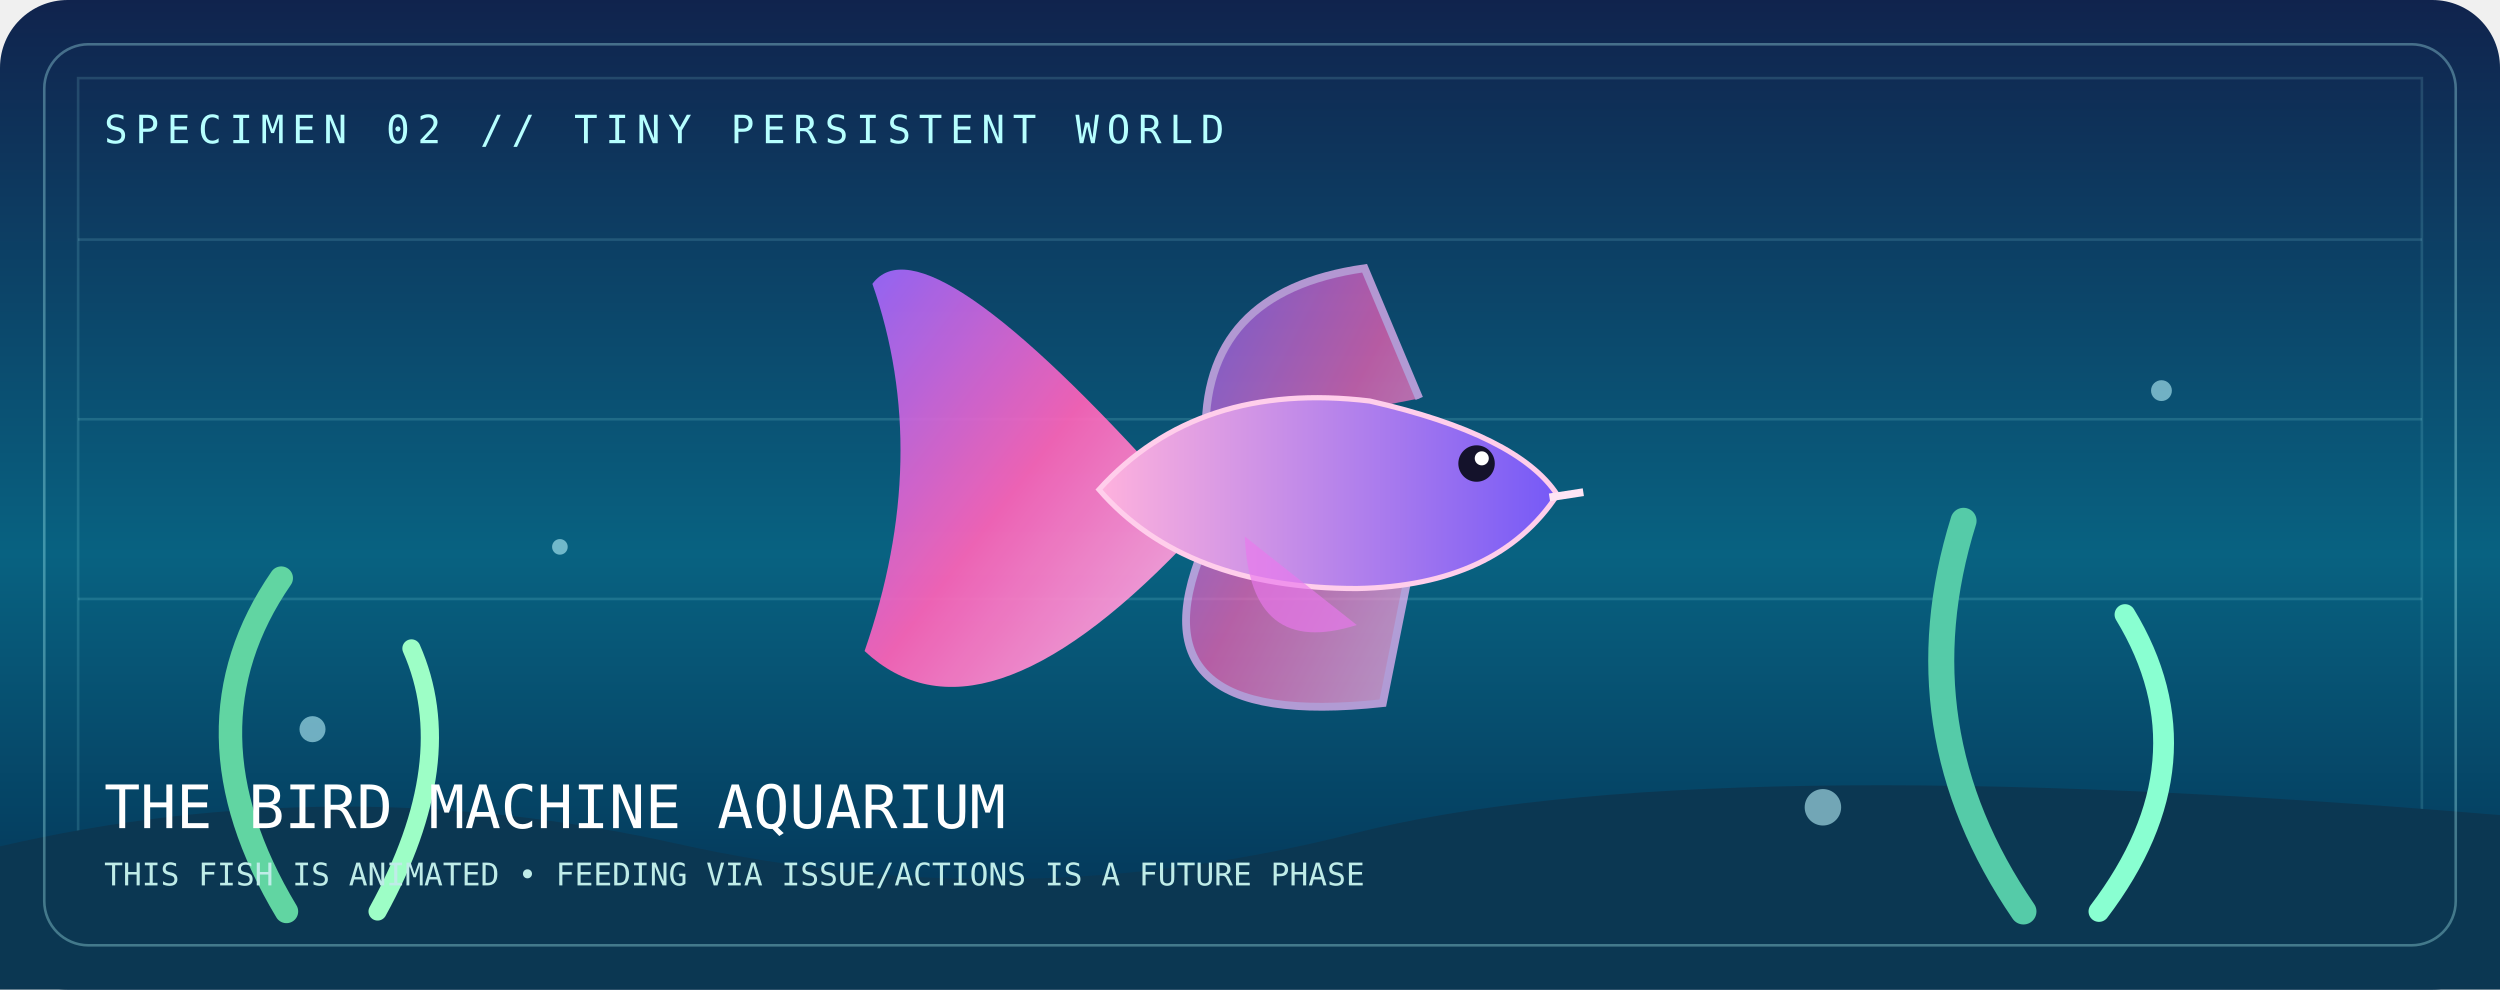
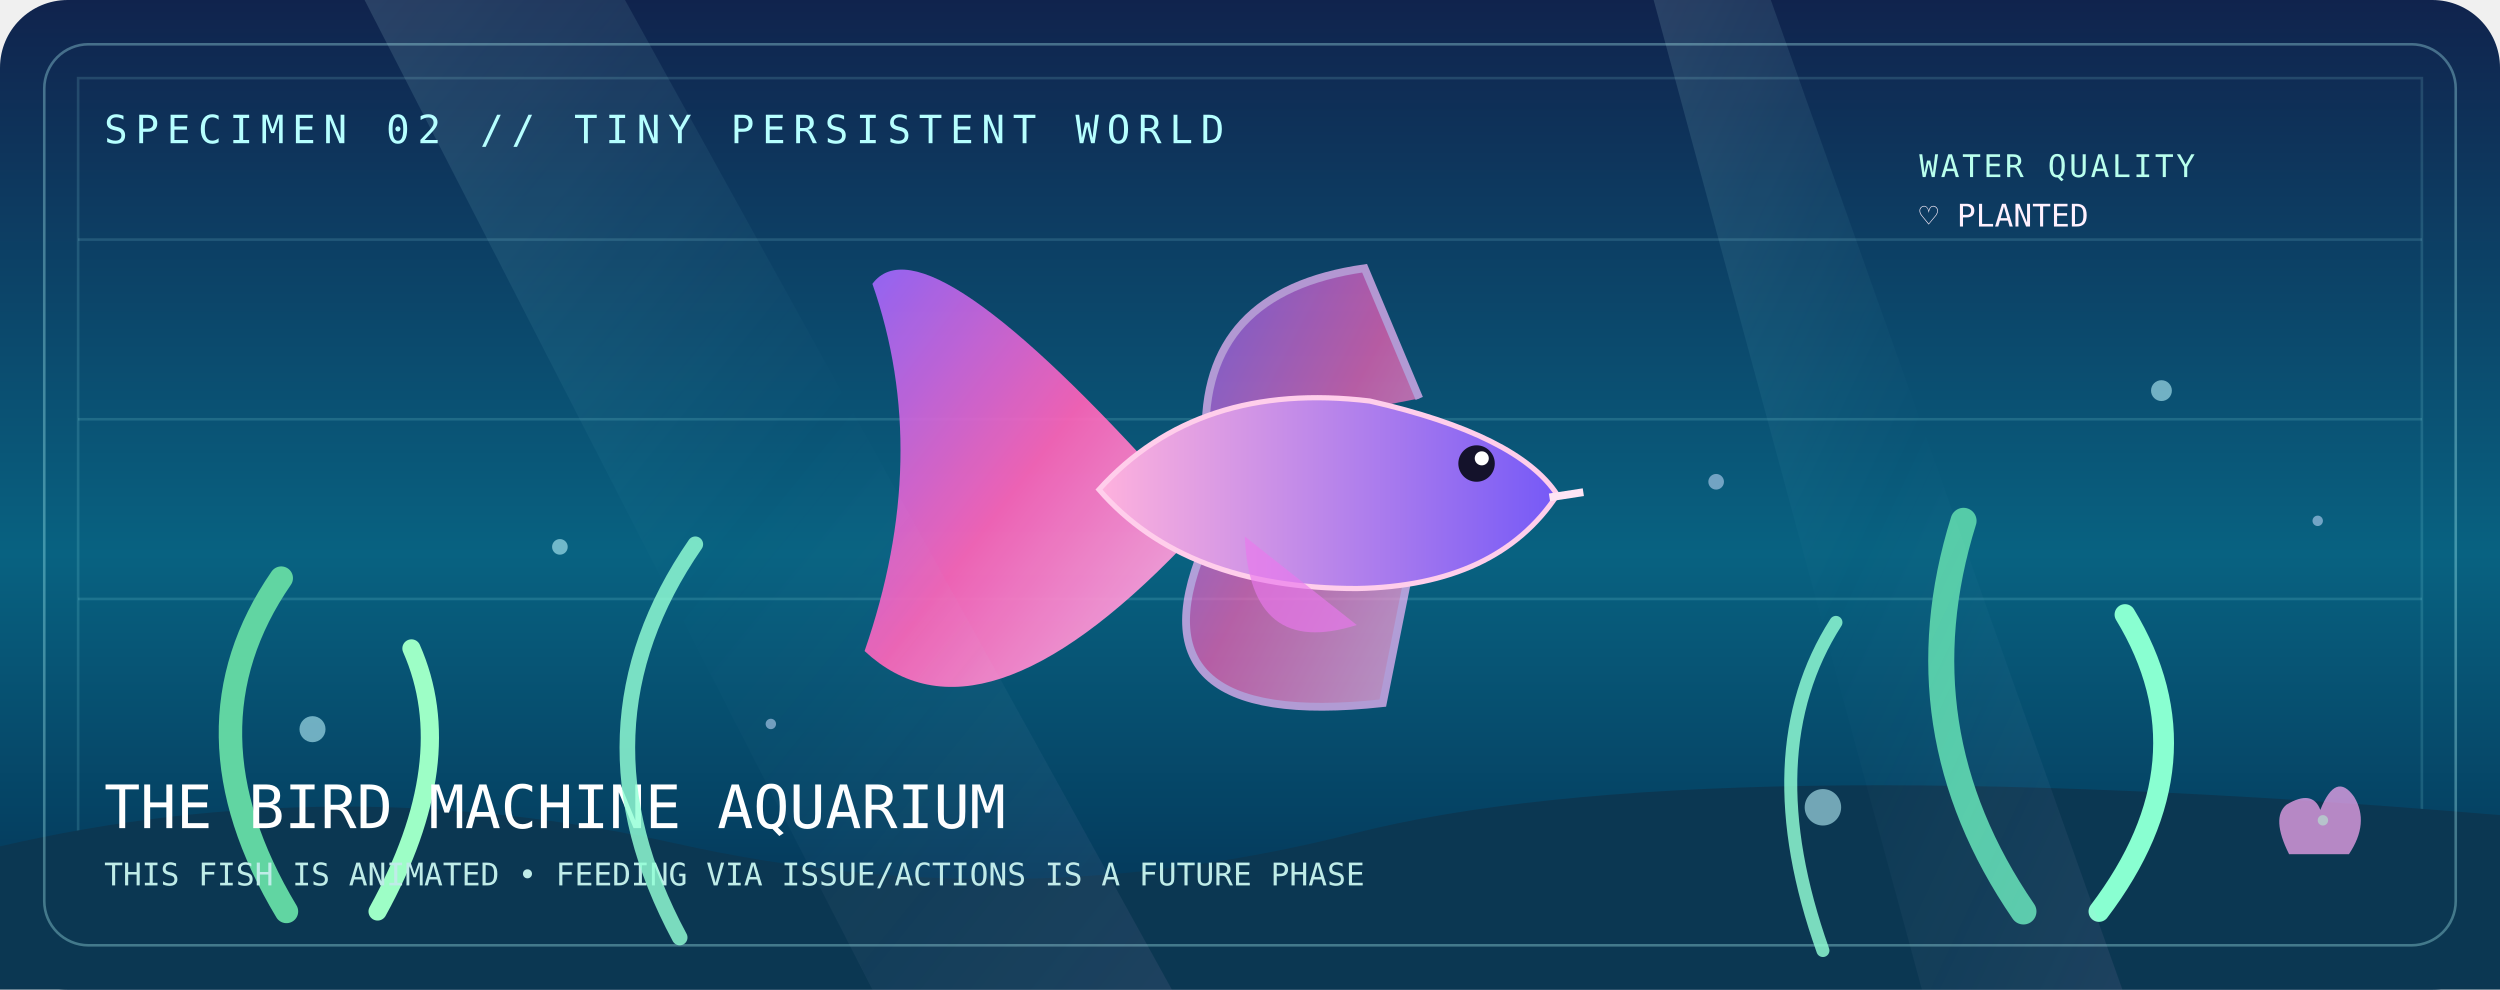
<svg xmlns="http://www.w3.org/2000/svg" width="960" height="380" viewBox="0 0 960 380" role="img" aria-label="Animated underwater terrarium with a floating betta fish, plants and bubbles">
  <defs>
    <linearGradient id="sea" x2="0" y2="1">
      <stop stop-color="#10234d" />
      <stop offset=".56" stop-color="#086281" />
      <stop offset="1" stop-color="#032d50" />
    </linearGradient>
    <linearGradient id="tail" x2="1" y2="1">
      <stop stop-color="#9b67ff" />
      <stop offset=".5" stop-color="#ff63b9" />
      <stop offset="1" stop-color="#ffb9ec" />
    </linearGradient>
    <linearGradient id="body">
      <stop stop-color="#ffb2dd" />
      <stop offset="1" stop-color="#7559f7" />
    </linearGradient>
  </defs>
  <rect width="960" height="380" rx="26" fill="url(#sea)" />
  <g stroke="#a4ffff" stroke-opacity=".14" fill="none">
    <path d="M30 30H930V350H30Z" />
    <path d="M30 92H930M30 161H930M30 230H930" />
  </g>
  <path d="M0 325 Q130 295 260 324 T520 320 T960 313V380H0Z" fill="#0b3752" />
  <g stroke-linecap="round" fill="none">
    <path d="M110 350Q68 280 108 222" stroke="#61d5a2" stroke-width="9" />
    <path d="M145 350Q177 292 158 249" stroke="#9dfec6" stroke-width="7" />
    <path d="M777 350Q729 280 754 200" stroke="#55cba8" stroke-width="10" />
    <path d="M806 350Q850 292 816 236" stroke="#89ffd1" stroke-width="8" />
  </g>
  <g fill="#bcf7ff" opacity=".58">
    <circle cx="120" cy="280" r="5">
      <animate attributeName="cy" values="330;0;330" dur="8s" repeatCount="indefinite" />
    </circle>
    <circle cx="215" cy="210" r="3">
      <animate attributeName="cy" values="350;5;350" dur="6.5s" repeatCount="indefinite" />
    </circle>
    <circle cx="700" cy="310" r="7">
      <animate attributeName="cy" values="340;0;340" dur="11s" repeatCount="indefinite" />
    </circle>
    <circle cx="830" cy="150" r="4">
      <animate attributeName="cy" values="330;0;330" dur="9s" repeatCount="indefinite" />
    </circle>
  </g>
  <g transform="translate(490 188)">
    <animateTransform attributeName="transform" type="translate" values="470 190;555 160;470 190;400 210;470 190" dur="17s" repeatCount="indefinite" />
    <path d="M-40 0Q-135 -106 -155 -79Q-132 -13 -158 62Q-114 103 -36 22Z" fill="url(#tail)" opacity=".92">
      <animate attributeName="d" values="M-40 0Q-135 -106 -155 -79Q-132 -13 -158 62Q-114 103 -36 22Z;M-40 0Q-154 -92 -171 -44Q-109 -15 -170 90Q-96 76 -36 22Z;M-40 0Q-135 -106 -155 -79Q-132 -13 -158 62Q-114 103 -36 22Z" dur="3s" repeatCount="indefinite" />
    </path>
    <path d="M-27 -19Q-29 -76 34 -85L55 -35M-26 18Q-60 93 41 82L52 27" stroke="#f9baff" stroke-width="3" fill="url(#tail)" opacity=".7" />
    <path d="M-68 0Q-30 -42 36 -34Q93 -21 108 2Q85 37 31 38Q-35 38 -68 0Z" fill="url(#body)" stroke="#ffceeb" stroke-width="2" />
    <circle cx="77" cy="-10" r="7" fill="#14122b" />
    <circle cx="79" cy="-12" r="2.7" fill="white" />
    <path d="M105 3l13 -2" stroke="#ffe4f5" stroke-width="3" />
    <path d="M-12 18Q-10 65 31 52" fill="#e978ed" opacity=".65" />
  </g>
  <text x="40" y="55" font-family="monospace" fill="#b6ffff" font-size="15" letter-spacing="3">SPECIMEN 02 // TINY PERSISTENT WORLD</text>
  <text x="40" y="318" font-family="monospace" fill="#ffffff" font-size="23">THE BIRD MACHINE AQUARIUM</text>
  <text x="40" y="340" font-family="monospace" fill="#bfece8" font-size="12">THIS FISH IS ANIMATED • FEEDING VIA ISSUE/ACTIONS IS A FUTURE PHASE</text>
  <rect x="17" y="17" width="926" height="346" rx="17" stroke="#b7ffff" stroke-opacity=".33" fill="none" />
+   <defs>
+     <linearGradient id="waterlight" x1="0" y1="0" x2="1" y2="1">
+       <stop stop-color="#ccffff" stop-opacity=".16" />
+       <stop offset=".5" stop-color="#8bfaff" stop-opacity="0" />
+       <stop offset="1" stop-color="#ffb8f9" stop-opacity=".09" />
+     </linearGradient>
+   </defs>
+   <g fill="url(#waterlight)" opacity=".85">
+     <path d="M140 0L240 0 450 380 335 380Z">
+       <animateTransform attributeName="transform" type="translate" values="-100 0;110 0;-100 0" dur="18s" repeatCount="indefinite" />
+     </path>
+     <path d="M635 0L680 0 815 380 738 380Z">
+       <animate attributeName="opacity" values=".1;.7;.1" dur="12s" repeatCount="indefinite" />
+     </path>
+   </g>
+   <g stroke="#92ffd6" stroke-linecap="round" fill="none" opacity=".82">
+     <path d="M261 360Q218 280 267 209" stroke-width="6">
+       <animate attributeName="d" values="M261 360Q218 280 267 209;M261 360Q295 286 254 203;M261 360Q218 280 267 209" dur="7s" repeatCount="indefinite" />
+     </path>
+     <path d="M700 365Q673 289 705 239" stroke-width="5">
+       <animate attributeName="d" values="M700 365Q673 289 705 239;M700 365Q724 285 694 225;M700 365Q673 289 705 239" dur="8s" repeatCount="indefinite" />
+     </path>
+   </g>
+   <g fill="#c8dfff" opacity=".55">
+     <circle cx="296" cy="278" r="2">
+       <animate attributeName="cy" values="340;35;340" dur="9s" repeatCount="indefinite" />
+     </circle>
+     <circle cx="659" cy="185" r="3">
+       <animate attributeName="cy" values="330;20;330" dur="6s" repeatCount="indefinite" />
+     </circle>
+     <circle cx="890" cy="200" r="2">
+       <animate attributeName="cy" values="370;0;370" dur="13s" repeatCount="indefinite" />
+     </circle>
+   </g>
+   <g transform="translate(891 318)" opacity=".7">
+     <path d="M-12 10Q-19 -4 -13 -9Q-3 -15 0 -7Q6 -22 13 -12Q19 -2 11 10Z" fill="#ffabf7" />
+     <circle cx="1" cy="-3" r="2" fill="#fff" />
+   </g>
+   <text x="737" y="68" font-family="monospace" font-size="12" fill="#b9ffed" letter-spacing="1">WATER QUALITY</text>
+   <text x="737" y="87" font-family="monospace" font-size="12" fill="#fff1fe">♡ PLANTED</text>
</svg>
